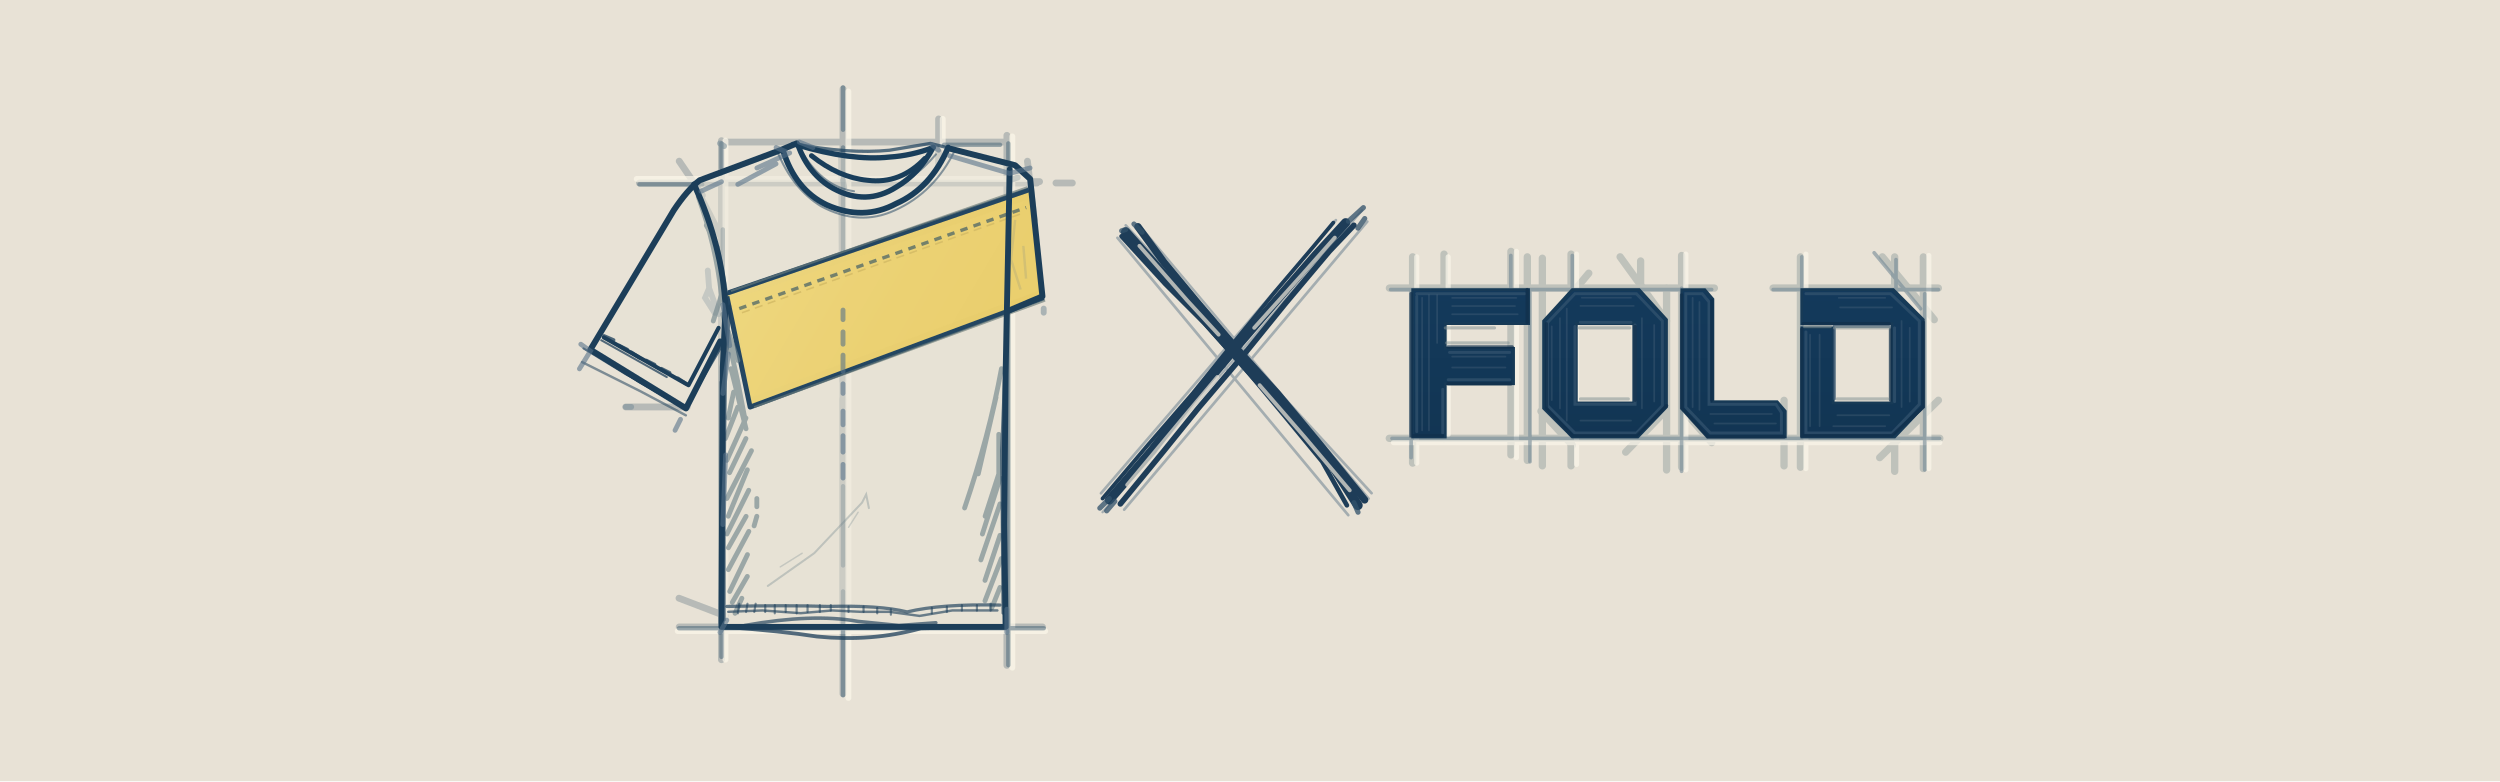
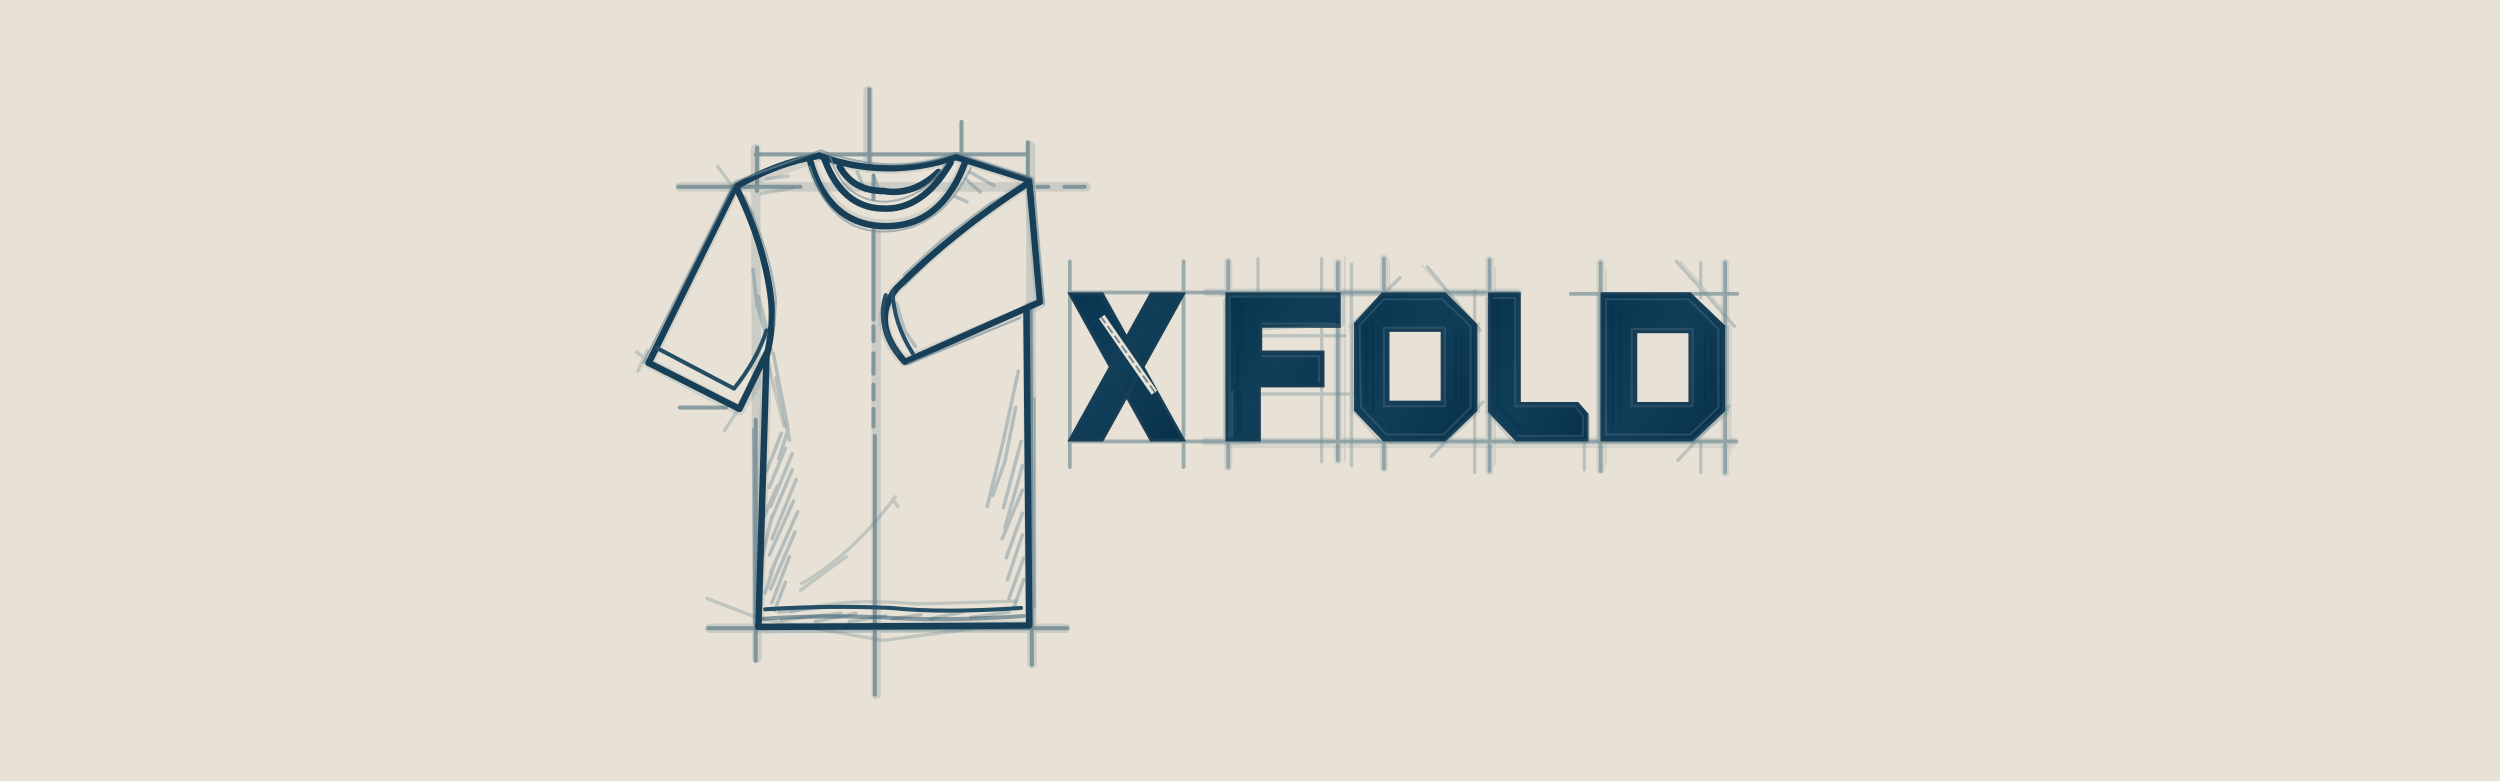
- <svg xmlns="http://www.w3.org/2000/svg" width="1024" height="320" viewBox="0 0 1024 320">
-   <rect x="0" y="0" width="1024" height="320" fill="#E8E2D6" />
+ <svg xmlns="http://www.w3.org/2000/svg" xmlns:xlink="http://www.w3.org/1999/xlink" width="1024" height="320" viewBox="0 0 1024 320">
  <defs>
-     <linearGradient id="yellow-fabric" x1="150" x2="320" y1="180" y2="280" gradientTransform="matrix(.5594 0 0 .5594 225.6 0)" gradientUnits="userSpaceOnUse">
-       <stop stop-color="#ECD680" offset="0" />
-       <stop stop-color="#E9CF71" offset=".55" />
-       <stop stop-color="#E8CC6A" offset="1" />
+     <radialGradient id="warm-paper" cx="49%" cy="45%" r="76%">
+       <stop stop-color="#ede8d6" offset="0" />
+       <stop stop-color="#e9e3cf" offset=".62" />
+       <stop stop-color="#e4dcc6" offset="1" />
+     </radialGradient>
+     <linearGradient id="ink-fill" y2=".8">
+       <stop stop-color="#07344e" offset="0" />
+       <stop stop-color="#103e59" offset=".5" />
+       <stop stop-color="#09334d" offset="1" />
    </linearGradient>
-     <linearGradient id="navy-ink" x2="0" y1="200" y2="324" gradientTransform="matrix(.5594 0 0 .5594 225.6 0)" gradientUnits="userSpaceOnUse">
-       <stop stop-color="#133A5C" offset="0" />
-       <stop stop-color="#123553" offset="1" />
-     </linearGradient>
+     <path id="letter-x" d="m503 217h24l60 108h-24zm60 0h24l-60 108h-24z" />
+     <path id="letter-f" d="m619 217h83v24h-58v19h46v25h-47v40h-24z" />
+     <path id="letter-o" d="m734 217h46l23 23v63l-23 22h-45l-21-22v-64zm4 27v53h40v-53z" fill-rule="evenodd" />
+     <path id="letter-l" d="m813 217h22v81h43l7 8v19h-52l-20-21z" />
+     <path id="letter-d" d="m896 217h65l25 24v62l-23 22h-67zm25 28v53h40v-53z" fill-rule="evenodd" />
  </defs>
-   <g id="complete-design">
-     <g id="shirt-construction-lines" fill="none" stroke-linecap="round">
-       <g opacity=".53" stroke="#8B989B" stroke-width="2.8">
-         <path d="m261.9 74.97h162.8m-129.2-16.78h116.4m-133.7 198.6h148.8" />
-         <path d="m295.5 57.62v212.6m49.79-233.8v247.8m39.16-235.5v19.02m27.97-12.31v217.1" />
-         <path d="m344.7 64.34 0.559 91.75m0 7.273v86.15" />
-         <path d="m256.3 166.7h25.17m-3.357 78.32 19.02 7.273m124.2-177.9h4.476m6.713 0.559h6.713" />
-         <path d="m278.2 66.01 9.51 13.99m-3.357-4.476 11.19 21.82m125.3-31.33 2.797 24.06" />
+   <rect id="paper-background" width="1024" height="320" fill="#E8E2D6" />
+   <g id="complete-drafting-illustration" transform="matrix(.5546 0 0 .5546 228 0)" stroke-linecap="round" stroke-linejoin="round">
+     <g id="shirt-construction-lines" fill="none" stroke="#64818a">
+       <g opacity=".22" stroke-width="7">
+         <path d="m91 138h300m-244-28 1 376m202-378 1 382m-238-26h263" />
+         <path d="m230 67v55m6 48v343" />
      </g>
-       <g opacity=".7" stroke="#FCF8E9" stroke-width="2.4">
-         <path d="m347.5 37.48v248.4m-50.35-228.3v212.6m117.5-214.3v217.6" />
-         <path d="m260.8 73.29h161.1m-144.3 185.2h150.5m-41.96-209.8v11.75" />
+       <g opacity=".72" stroke-width="3">
+         <path d="m90 138h90m175 0h8m12 0h15" />
+         <path d="m148 109v32m-1 169v178" />
+         <path d="m147 114h200m1-9v24" />
+         <path d="m299 90v26" />
+         <path d="m231 66v54" />
+         <path d="m234 130v17m0 23v66m0 5v11m0 9v15m0 8v11m0 7v13m1 7v191" />
+         <path d="m350 228 1 263" />
+         <path d="m112 464h265" />
+         <path d="m91 301h34" />
      </g>
-       <g opacity=".43" stroke="#31536A" stroke-width="1.8">
-         <path d="m345.3 35.8v17.34m0 7.273v57.62m0 81.12v32.45m0 10.63v42.52" />
-         <path d="m295.5 58.74v10.07m0.559 25.17v22.38m-0.559 40.28v112.4m117.5-210.3v213.7" />
-         <path d="m261.9 75.52h25.73m-9.51 181.8h149.4m-40.84-198h22.94" />
-       </g>
-       <g opacity=".55" stroke="#778C97" stroke-width="2.4">
-         <path d="m294.9 58.74 1.678 1.119m48.67 13.99 0.559 2.797m67.69-2.797 3.357-1.119" />
-         <path d="m289.9 110.8 0.559 7.273 3.916 10.63m-3.916-10.63-1.678 3.916 3.916 6.154" />
-         <path d="m427.5 126.4v1.678m-171.2 38.6h2.238" />
+       <g opacity=".3" stroke-width="2.5">
+         <path d="m119 123 26 35m-86 102 21 16m-20-2 7-15" />
+         <path d="m133 304-9 14m33-46 11 43" />
+         <path d="m151 143 23-4m-19-7 16-2" />
+         <path d="m111 442 39 15 91 16 76-10" />
+         <path d="m173 452q38-11 93-6l73-2" />
+         <path d="m181 431q37-21 69-64" />
+         <path d="m180 436 34-25m34-42 4 5" />
      </g>
    </g>
-     <g id="shirt-body">
-       <path d="m242.3 142.7 30.21-50.35q7.832-14.55 13.99-17.9l34.13-13.43 6.713-1.678q26.29 9.51 54.27 1.119h8.392l26.85 7.273 5.594 6.154 5.035 47.55-15.1 6.713v128.1l-115.8 0.559-1.119-118-14.55 29.09z" fill="#E8E2D6" fill-opacity=".45" />
-       <g id="diagonal-yellow-panel">
-         <path d="m297.7 120.8 124.2-42.52 5.594 43.08-120.3 45.31z" fill="url(#yellow-fabric)" />
-         <path d="m300 122.5 121.4-40.84 3.916 37.48-117.5 43.64z" fill="#F0D777" opacity=".23" />
-         <path d="m297.2 120.3 124.2-42.52m6.154 44.2-120.3 44.76-9.51-45.31" fill="none" stroke="#234662" stroke-linejoin="round" stroke-width="2.014" />
-         <path d="m299.4 119.2 121.4-42.52m-111.9 90.07 119.2-43.64" fill="none" opacity=".65" stroke="#6A7B79" stroke-width=".839" />
-         <path d="m302.8 126.4 117.5-41.4" fill="none" opacity=".77" stroke="#526968" stroke-dasharray="3.077,2.573" stroke-width="1.399" />
-         <path d="m303.9 128.1 115.2-40.84" fill="none" opacity=".85" stroke="#D4BB65" stroke-dasharray="3.357,2.238" stroke-width=".671" />
-         <path d="m415.8 90.07-1.678 16.22 3.916 12.31m1.119-17.9 1.119 13.43" fill="none" opacity=".46" stroke="#B7AE77" stroke-width="1.007" />
+     <g id="shirt-pencil-shading" fill="none" opacity=".35" stroke="#527889" stroke-width="2.6">
+       <path d="m145 199 3 26 8 26m-7-32 6 23m-4-6 8 24" />
+       <path d="m160 261 11 56-7 22m-2-60 10 46m-6-5-11 28" />
+       <path d="m169 331-12 29m17-25-16 39m16-27-16 38m19-31-18 44" />
+       <path d="m175 370-18 40m21-32-20 45m18-30-18 42m14-24-13 34m10-15-8 21" />
+       <path d="m163 359-10 23m6-1-7 30m9 5-7 22" />
+       <path d="m341 274-11 51-12 49m21-73-8 40-9 25" />
+       <path d="m343 326-13 49m14-31-13 46m13-28-15 36" />
+       <path d="m344 379-12 33m12-17-11 33m12-16-11 30m11-14-7 20" />
+       <path d="m164 452 29-3m-27 9 44-5m-19 6 30-6" />
+       <path d="m216 459 27-4m5 2 21-3m7 3 24-5m6 4 28-4" />
+       <path d="m209 123 8 10m5-6 6 14m6-12 5 14" />
+       <path d="m305 127 18 10m-21-5 11 10m-19 3 9 4" />
+       <path d="m257 203 27-25 37-28 20-9" />
+       <path d="m257 210 22-22 29-24 30-21" />
+       <path d="m251 224 6 20 8 12" />
+     </g>
+     <g id="shirt-ink-outline" fill="none">
+       <g opacity=".14" stroke="#41667a" stroke-width="8">
+         <path d="m68 268 64-130 62-23q49 18 101 1l54 17 8 91-9 3 2 235-201 2 6-193-20 32z" />
+         <path d="m187 118q15 48 56 48 42 0 59-47" />
+         <path d="m347 136q-57 37-97 78-19 26 7 53l97-41" />
      </g>
-       <g id="shirt-pencil-folds" fill="none" opacity=".64" stroke="#71858C" stroke-linecap="round" stroke-width="2">
-         <path d="m286 80.56q7.273 20.14 9.51 40.28l-3.357 10.63" />
-         <path d="m289.3 92.31 2.238 3.916m2.238 5.035 3.357 17.9" />
-         <path d="m296.1 128.7 6.154 27.97 2.797 14.55" />
-         <path d="m298.3 135.9 3.916 11.75m-2.797 3.357 6.154 24.62" />
-         <path d="m300.5 160.6-2.238 10.63m3.916-4.476-5.035 12.87m8.392-8.392-7.832 17.34m7.832-8.951-6.713 13.99" />
-         <path d="m307.8 184.6-10.07 19.58m8.392-11.75-7.832 19.02m8.392-10.63-8.951 17.9" />
-         <path d="m305.6 211.5-7.273 12.87m8.392-6.713-8.392 15.66m7.832-6.154-7.273 15.1" />
-         <path d="m306.1 236.1-6.154 10.63m3.916-1.678-2.797 6.154" />
-         <path d="m310 204.2v3.357m0 3.916-1.119 3.916" />
-         <path d="m410.2 151q-5.035 27.41-15.1 57.06m12.87-45.31-7.273 31.33" />
-         <path d="m409.1 177.9v16.22l-5.594 17.34m6.154-15.66-7.273 22.94" />
-         <path d="m409.6 206.4-7.832 22.94m7.832-10.07-6.154 18.46m6.713-8.951-6.713 17.34" />
-         <path d="m409.6 240.6-3.357 8.392" />
-         <path d="m314.5 240 19.02-13.43 19.58-20.7 1.678-3.357 1.119 5.594" opacity=".55" stroke-width=".839" />
-         <path d="m319.6 232.2 8.951-5.594m19.02-10.63 3.916-6.154" opacity=".45" stroke-width=".615" />
+       <g stroke="#173f57" stroke-width="4.8">
+         <path d="m68 268 64-130q31-18 62-23" />
+         <path d="m194 115q49 18 101 1l54 17 8 90-99 44" />
+         <path d="m68 268 67 34 20-41" />
+         <path d="m133 139q20 41 25 79 3 22-3 45l-6 200" />
+         <path d="m149 463 200-1-2-233" />
+         <path d="m187 118q13 47 53 49 44 2 62-48" />
+         <path d="m198 118q13 35 42 36 30 2 51-34" />
+         <path d="m209 123q10 18 32 18 22 4 41-14" />
+         <path d="m347 136q-54 35-96 77-20 25 6 54" />
      </g>
-       <g id="shirt-main-outline" fill="none" stroke="#1C3E59" stroke-linecap="round" stroke-linejoin="round">
-         <path d="m326.3 58.74-6.713 2.797-33.01 12.31q-5.035 3.916-10.63 12.31l-34.13 57.06 39.16 24.06 13.99-27.41" stroke-width="2.462" />
-         <path d="m389.5 60.98 26.29 6.713 6.154 5.594 5.035 48.11-14.55 6.154" stroke-width="2.462" />
-         <path d="m284.3 75.52q11.75 25.73 12.87 50.35l-1.119 24.62-0.559 106.3h116.4l-0.559-41.96 0.559-61.54 1.678-83.92" stroke-width="2.406" />
-         <path d="m298.9 125.3-1.678 28.53-0.559 41.96v58.18m115.8-125.9-2.238 56.5 0.559 66.57" opacity=".65" stroke-width="1.175" />
-         <path d="m242.3 143.8 19.58 12.31 18.46 10.63m-33.01-28.53 34.69 19.58 12.31-23.5" stroke-width="1.678" />
-         <path d="m239 142.7 17.34 10.63 22.94 12.31m-33.01-26.29 26.85 15.1m8.951 10.63 13.43-22.94" opacity=".74" stroke-width=".839" />
-         <path d="m238.4 148.3 23.5 11.75 19.02 10.07m-38.04-26.29 24.06 14.55" opacity=".53" stroke-width="1.007" />
-         <path d="m247.4 137.6 3.916 1.678m2.238 2.238 3.357 1.678m1.678 1.119 3.357 2.238m2.797 1.119 3.357 1.678m2.797 1.678 3.357 1.678m3.357 2.238 3.357 2.238" opacity=".76" stroke-width="1.51" />
-         <path d="m297.7 248.4q24.62-0.559 41.4 0 21.26-0.559 32.45 2.238 13.99-3.357 38.04-2.797" opacity=".66" stroke-width="1.343" />
-         <path d="m298.3 250.6 13.99-0.559 15.66 1.119 12.87-1.119 11.75 0.559h11.75l12.31 1.678 13.43-2.238h18.46" opacity=".62" stroke-width="1.007" />
-         <path d="m302.8 247.3-0.559 3.916m3.916-3.916-0.559 3.357m3.916-3.357-0.559 3.357m4.476-2.797v2.797m3.916-2.797v3.357m4.476-3.357v2.797m4.476-2.797v3.357m4.476-3.357v2.797m5.035-2.797v2.797m4.476-2.797v2.238m7.273-1.678v2.238m6.154-2.238v2.238m5.594-1.678v2.238m5.594-1.678v2.238m16.78-2.797v2.238m6.154-2.797v2.238m6.154-2.797v2.238m6.154-2.238v2.238m5.594-2.797v2.797" opacity=".55" stroke-width=".895" />
-         <path d="m297.2 256.8q22.94 1.678 37.48 3.916 22.38 2.238 42.52-3.357l23.5-0.559" opacity=".75" stroke-width="1.566" />
-         <path d="m305 256.2q27.97-5.035 46.43-1.678l16.78 1.678 15.1-1.119" opacity=".65" stroke-width="1.455" />
+       <g stroke="#244e65" stroke-width="3">
+         <path d="m74 257 57 30q17-21 24-43" />
+         <path d="m248 215q1 24 15 46" />
+         <path d="m243 218q-7 22 9 43" />
+         <path d="m154 450q48-3 93-1 38 4 96 0" />
+         <path d="m152 457q45-3 89-1 44 3 104-1" opacity=".5" />
      </g>
-       <g id="collar" fill="none" stroke="#193E5B" stroke-linecap="round" stroke-linejoin="round">
-         <path d="m320.7 61.54q5.035 16.22 17.9 22.38 15.1 6.713 28.53-0.559 13.99-6.154 21.26-22.94" stroke-width="2.35" />
-         <path d="m326.8 59.3q4.476 12.31 14.55 17.9 13.43 7.273 25.73-0.559 9.51-5.594 15.1-16.22" stroke-width="2.238" />
-         <path d="m326.3 59.3q22.38 6.713 38.04 5.035 8.951-0.559 17.9-3.916" stroke-width="2.182" />
-         <path d="m332.4 63.78q11.19 8.951 22.94 10.07 13.43 1.678 23.5-8.951" stroke-width="2.07" />
-         <path d="m324.6 58.74q22.94 4.476 39.72 2.797l16.78-2.797 8.951 2.238" opacity=".71" stroke-width="1.343" />
-         <path d="m318.4 62.1q6.154 15.1 17.9 22.38 15.66 8.392 30.21 1.678 16.22-7.273 24.62-24.62" opacity=".49" stroke-width=".839" />
-         <path d="m329.1 63.22q8.392 13.43 20.7 15.1m11.75 0.559q12.31-4.476 21.82-15.66" opacity=".49" stroke-width=".839" />
-       </g>
-       <g id="shirt-drafting-overmarks" fill="none" opacity=".59" stroke="#567188" stroke-linecap="round" stroke-width="2">
-         <path d="m237.9 141 3.916 2.797-4.476 7.273m41.4 20.7-2.238 4.476m10.63-97.9 8.392-3.916" />
-         <path d="m302.2 75.52 15.66-8.392m-7.832 1.678 13.43-6.154m65.45 1.119 24.62 7.273 8.392-2.238" />
-         <path d="m296.1 124.8 2.797 16.78m-0.559 3.357-2.238 16.22m1.119 25.17-1.119 28.53" />
-         <path d="m321.8 62.1-3.916-1.678m9.51-2.238 5.594 2.238m48.67-1.119 2.797 2.238" />
-         <path d="m297.7 254-2.797 5.035m117.5-9.51v9.51" />
-         <path d="m345.3 127v3.916m0 5.035v5.035m0 4.476v6.713m0 5.035v3.916m0 7.273v5.594m0 4.476v6.713m0 5.035v5.594" />
+       <g opacity=".6" stroke="#77909a" stroke-width="1.5">
+         <path d="m64 268 68-134 63-23q54 20 100 2l57 19 8 93" />
+         <path d="m139 145q20 44 23 77l-1 19" />
+         <path d="m145 317 1 143m207-166v155" />
+         <path d="m187 123q15 49 56 48t63-47" />
+         <path d="m202 116q11 33 41 33 28-2 44-28" />
+         <path d="m259 269 83-34" />
      </g>
    </g>
-     <g id="hand-drawn-multiplication-mark" fill="none" stroke-linecap="round" stroke-linejoin="round">
-       <g opacity=".58" stroke="#738795">
-         <path d="m461.1 92.31 100.7 109.7m-104.1-104.6 94.55 113.6m-101.3-8.951 96.22-111.9m-86.71 118.6 99.58-118" stroke-width="1.119" />
-         <path d="m451.6 209.8 106.3-123.6m-91.19 6.154 93.99 111.9" stroke-width=".951" />
+     <g id="fold-letters" transform="translate(-124 0)">
+       <g id="lettering-drafting-guides" fill="none" stroke="#728d95">
+         <g opacity=".2" stroke-width="6">
+           <path d="M604 216H834M603 326H994" />
+           <path d="m620 193v152m81-151v146m34-149v155m78-154v156" />
+           <path d="m895 194v153m92-153v155" />
+         </g>
+         <g opacity=".66" stroke-width="2.8">
+           <path d="m503 216h116m0 110h-116" />
+           <path d="m503 193v152m84-152v152" />
+           <path d="m604 216h230" />
+           <path d="m603 326h392" />
+           <path d="m620 193v152" />
+           <path d="m701 194v146" />
+           <path d="m735 191v155" />
+           <path d="m813 192v156" />
+           <path d="m873 217h123" />
+           <path d="m895 194v154" />
+           <path d="m987 194v155" />
+         </g>
+         <g opacity=".38" stroke-width="2.5">
+           <path d="m642 191v24m47-24v150m22-146v149" />
+           <path d="m802 215v134m81-29v27" />
+           <path d="m622 291h90m-66-43h60" />
+           <path d="m710 241 37-36" />
+           <path d="m767 197 39 47" />
+           <path d="m770 337 38-40" />
+           <path d="m951 193 43 48" />
+           <path d="m969 194v26" />
+           <path d="m952 340 38-40" />
+           <path d="m969 327v22" />
+         </g>
+         <g opacity=".2" stroke-width="1.4">
+           <path d="M615 218H835M619 330H994" />
+           <path d="m706 190v150m33-148v23m78-18v146" />
+           <path d="m899 200v143m92-103v95" />
+           <path d="m763 196 34 37m157-40 31 35" />
+         </g>
      </g>
-       <g stroke="#1E3D58">
-         <path d="m461.1 95.1 13.99 15.66 17.34 19.02 17.34 19.58 15.66 17.34 17.9 20.14 12.87 20.14" stroke-width="3.916" />
-         <path d="m466.1 92.87 10.63 14.55 13.43 16.22 16.22 19.02 16.78 18.46 16.78 20.14 19.02 23.5" stroke-width="3.021" />
-         <path d="m459.4 96.78 17.9 19.58 16.22 16.22 15.66 17.34 16.78 20.14 15.66 19.02 10.07 17.9" stroke-width="1.902" />
-         <path d="m454.4 204.8 17.34-20.14 16.22-20.7 17.9-21.26 17.9-20.7 15.1-17.34 12.31-13.43" stroke-width="3.748" />
-         <path d="m458.9 206.4 17.9-21.82 13.99-17.34 19.02-22.38 16.78-20.7 17.9-21.26 10.07-10.63" stroke-width="2.294" />
-         <path d="m451.6 204.2 18.46-21.82 18.46-21.26 16.22-20.14 17.34-21.26 15.66-18.46 8.392-10.07" stroke-width="1.566" />
+       <g id="fold-block-lettering" fill="url(#ink-fill)" stroke="#173e55" stroke-linejoin="miter" stroke-width="2.2">
+         <use xlink:href="#letter-x" />
+         <use xlink:href="#letter-f" />
+         <use xlink:href="#letter-o" />
+         <use xlink:href="#letter-l" />
+         <use xlink:href="#letter-d" />
      </g>
-       <g opacity=".73" stroke="#E8E2D6" stroke-width="1.6">
-         <path d="m466.7 100.7 19.58 22.38 12.87 13.99m16.78 20.7 18.46 21.26 18.46 21.82" />
-         <path d="m461.7 198.6 22.38-26.85 14.55-17.34m15.1-20.14 20.14-22.38 12.87-14.55" />
+       <g id="x-fold-crease" fill="none" stroke="#E8E2D6" stroke-linecap="square">
+         <path d="m528 236 36 52" stroke-width="5" />
+         <path d="m526 234 40 56" stroke="#173e55" stroke-width="1.4" opacity=".55" stroke-dasharray="5 4" />
      </g>
-       <g opacity=".76" stroke="#32516A" stroke-width="2.1">
-         <path d="m461.1 93.99-1.678 0.559m5.035-2.797 3.357 3.357m84.48-4.476 6.154-5.594" />
-         <path d="m556.2 93.43 2.797-3.916m-104.6 114.7-3.916 3.916m6.154-2.797-3.357 3.916m101.3-3.357 1.678 3.916" />
-       </g>
-     </g>
-     <g id="wordmark-construction-grid" fill="none" stroke-linecap="round">
-       <g opacity=".54" stroke="#9DA7A4" stroke-width="3">
-         <path d="m569.1 118h133.1m24.06 0h67.69m-224.9 61.54h225.5" />
-         <path d="m578.6 105.2v84.48m12.87-85.59v75.52m27.41-76.64v83.36m6.713-81.12v83.36m6.154-82.8v85.03m11.75-86.71v86.71" />
-         <path d="m672 106.9v10.63m10.63 0.559v74.41m6.154-87.83v86.71m41.96-27.41v26.85m6.713-85.59v86.15m38.6-86.15v87.83m11.75-87.83v86.71" />
-         <path d="m663.6 105.2 19.02 26.29m88.39-26.29 21.26 25.73m-149.9-8.951 8.392-10.07m-19.58 56.5 12.87 13.99m21.82 2.797 15.66-16.22" />
-         <path d="m688.8 167.3 12.31 13.99m68.81 6.154 24.06-23.5" />
-       </g>
-       <g opacity=".69" stroke="#FAF7EA" stroke-width="2.1">
-         <path d="m580.3 105.2v84.48m12.87-84.48v72.73m27.97-74.97v84.48m24.62-83.36v86.15m44.76-86.15v88.39" />
-         <path d="m739.7 104.1v87.83m50.35-87.27v87.27m-219.3-10.63h223.8" />
-       </g>
-       <g opacity=".57" stroke="#6F8593" stroke-width="1.5">
-         <path d="m569.6 118.6h131.5m25.17 0h67.69m-223.8 60.98h224.3" />
-         <path d="m578 119.2v68.25m40.84-82.8v13.43m7.832 1.678v69.37m17.34-84.48v13.99m44.76-0.559v74.97" />
-         <path d="m738 105.2v73.29m38.6-72.17v12.87m11.75 1.119v72.17m-20.7-88.95 19.02 22.94" />
-       </g>
-     </g>
-     <g id="fold-wordmark" fill="url(#navy-ink)" stroke="#173A56">
-       <path id="letter-f" d="m578.6 118.6h47.55v13.99h-34.13v10.07h27.97v14.55h-27.97v21.82h-13.43z" stroke-width="1.063" />
-       <path id="letter-o" d="m644 118.6h27.41l11.19 12.31v35.8l-11.75 12.31h-26.85l-11.75-11.75v-35.8zm1.678 13.99v32.45h23.5v-32.45z" fill-rule="evenodd" stroke-width="1.119" />
-       <path id="letter-l" d="m688.8 118.6h9.51l3.357 3.916v41.96h26.29l3.357 3.916v10.63h-31.89l-10.63-11.75z" stroke-width="1.007" />
-       <path id="letter-d" d="m738 118.6h37.48l12.31 12.31v35.8l-11.75 12.31h-38.04v-44.76h12.87v30.77h24.06v-32.45h-36.92z" fill-rule="evenodd" stroke-width="1.119" />
-     </g>
-     <g id="wordmark-pencil-edge-detail" fill="none" stroke-linecap="round">
-       <g opacity=".67" stroke="#355570" stroke-width="1.2">
-         <path d="m580.3 120.3h44.2m-44.2 1.119v55.38m13.43-32.45h24.62m-25.17 11.19h25.17m-27.41 3.916v17.9" />
-         <path d="m645.1 120.3h25.17l10.63 11.19v34.69l-10.63 11.19h-25.17l-11.19-11.19v-34.13z" />
-         <path d="m645.1 133.7v31.89h24.62v-32.45m-22.38-1.119h20.7" />
-         <path d="m690.5 120.3h6.713l2.797 3.357v41.96h27.41l2.238 3.357v8.392h-29.09l-10.07-10.63z" />
-         <path d="m739.7 120.3h34.69l11.75 11.19v34.13l-11.19 11.75h-35.24v-41.4" />
-         <path d="m751.4 163.4v-29.65h22.38m2.238 0.559v30.21" />
-       </g>
-       <g opacity=".71" stroke="#102E4B" stroke-width="1.4">
-         <path d="m578 120.3v58.18h12.87m2.238-36.36h26.29m-26.29 15.1h25.73m6.713-38.6v13.43" />
-         <path d="m633.4 132.6v34.69l10.63 11.19h26.29l12.31-12.31m-12.87-32.45v30.21" />
-         <path d="m688.8 120.8v46.43l10.63 11.75h31.33m-29.65-55.94v40.84" />
-         <path d="m738 134.8v43.64h36.92l12.87-11.75v-34.69m-49.23 0.559h35.24m0.559 2.238v29.09" />
-       </g>
-       <g opacity=".52" stroke="#839294" stroke-width="1.3">
-         <path d="m592 134.3h20.14m-19.58 6.154h25.17m29.09-6.154h20.7m-20.14 29.09h19.58" />
-         <path d="m751.4 134.3h22.38m-21.26 29.09h20.7m-34.13-29.65h10.63" />
-       </g>
-       <g opacity=".23" stroke="#6C8090" stroke-width=".7">
-         <path d="m582.5 122v54.27m2.797-55.38v55.38m3.357-55.38v19.58m6.154-18.46h26.29m-26.29 3.357h25.73m-25.73 3.357h26.85m-26.85 17.34h21.82m-21.82 4.476h21.82" />
-         <path d="m635.6 133.7v30.21m3.357-33.57v36.92m2.797-40.84v45.87m6.154-50.35h20.14m-20.7 3.357h21.82m3.357 5.035v36.92m5.035-34.13v31.33m-30.21 7.832h20.7" />
-         <path d="m693.3 122v44.76m2.797-43.08v44.2m4.476 1.678h25.17m-23.5 3.916h25.17" />
-         <path d="m741.4 137.1v37.48m3.916-37.48v37.48m7.832-52.59h19.02m-18.46 3.916h21.26m3.916 5.594v35.24m3.357-32.45v30.21m-29.65 5.594h21.26m-22.94 4.476h21.26" />
+       <g id="letter-ink-edge-details" fill="none">
+         <g opacity=".5" stroke="#426379" stroke-width="1.6">
+           <path d="m621 323v-104h79m-55 20h54" />
+           <path d="m645 263h42v19m-64 7v33" />
+           <path d="m717 240 18-19h43l21 20v60l-20 20h-42l-19-20z" />
+           <path d="m735 242h45v58h-45z" />
+           <path d="m816 220h16v80h44l6 7v15h-48" />
+           <path d="m899 221h61l22 22v58l-21 20h-62z" />
+           <path d="m918 243h45v57h-45z" />
+         </g>
+         <g opacity=".25" stroke="#64818c" stroke-width="2">
+           <path d="m617 222v101m1 5 25-1" />
+           <path d="m705 217v23l-59 3" />
+           <path d="m712 240v63l21 24h47l25-23v-65" />
+           <path d="m811 220v84l20 23h55v-20" />
+           <path d="m893 219v108h69l27-22v-64" />
+         </g>
+         <g opacity=".65" stroke="#062f49" stroke-width="1.4">
+           <path d="m627 221v98m3-95v34m-1 31v30" />
+           <path d="m722 241v58m5-61v67" />
+           <path d="m788 246v52m4-50v51" />
+           <path d="m819 222v78l17 17" />
+           <path d="m904 225v91m5-87v83" />
+           <path d="m972 247v49m5-45v40" />
+         </g>
      </g>
    </g>
  </g>
</svg>
